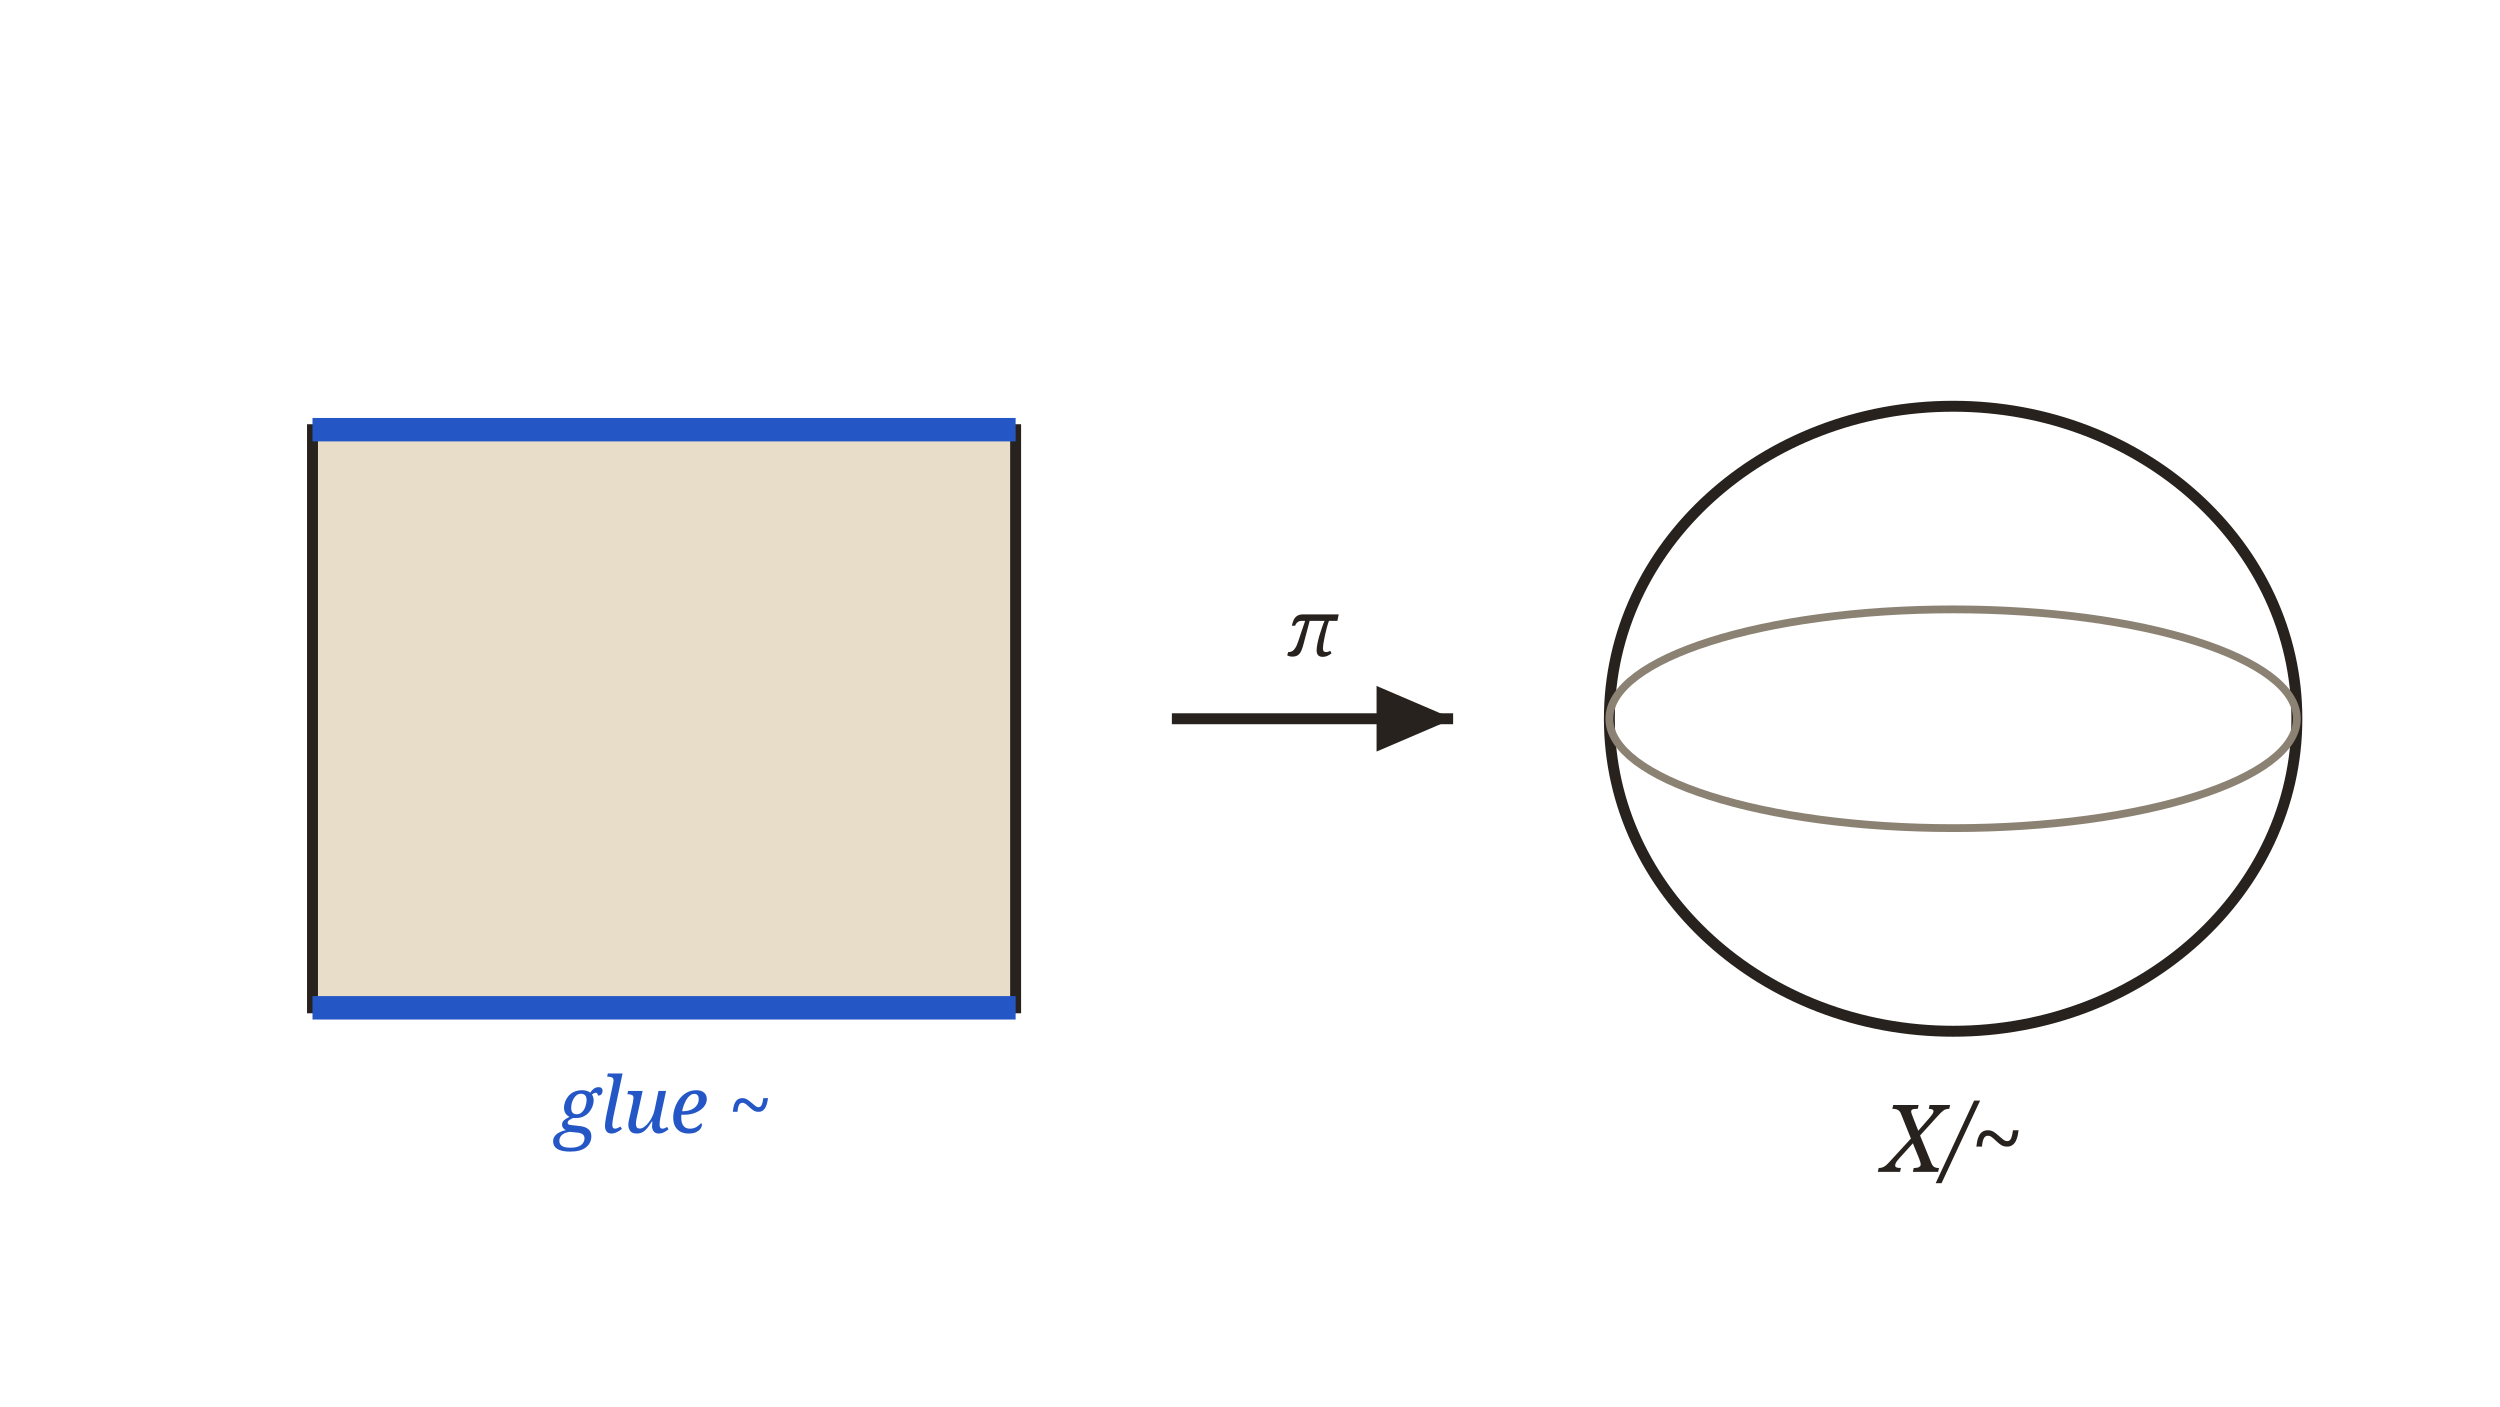
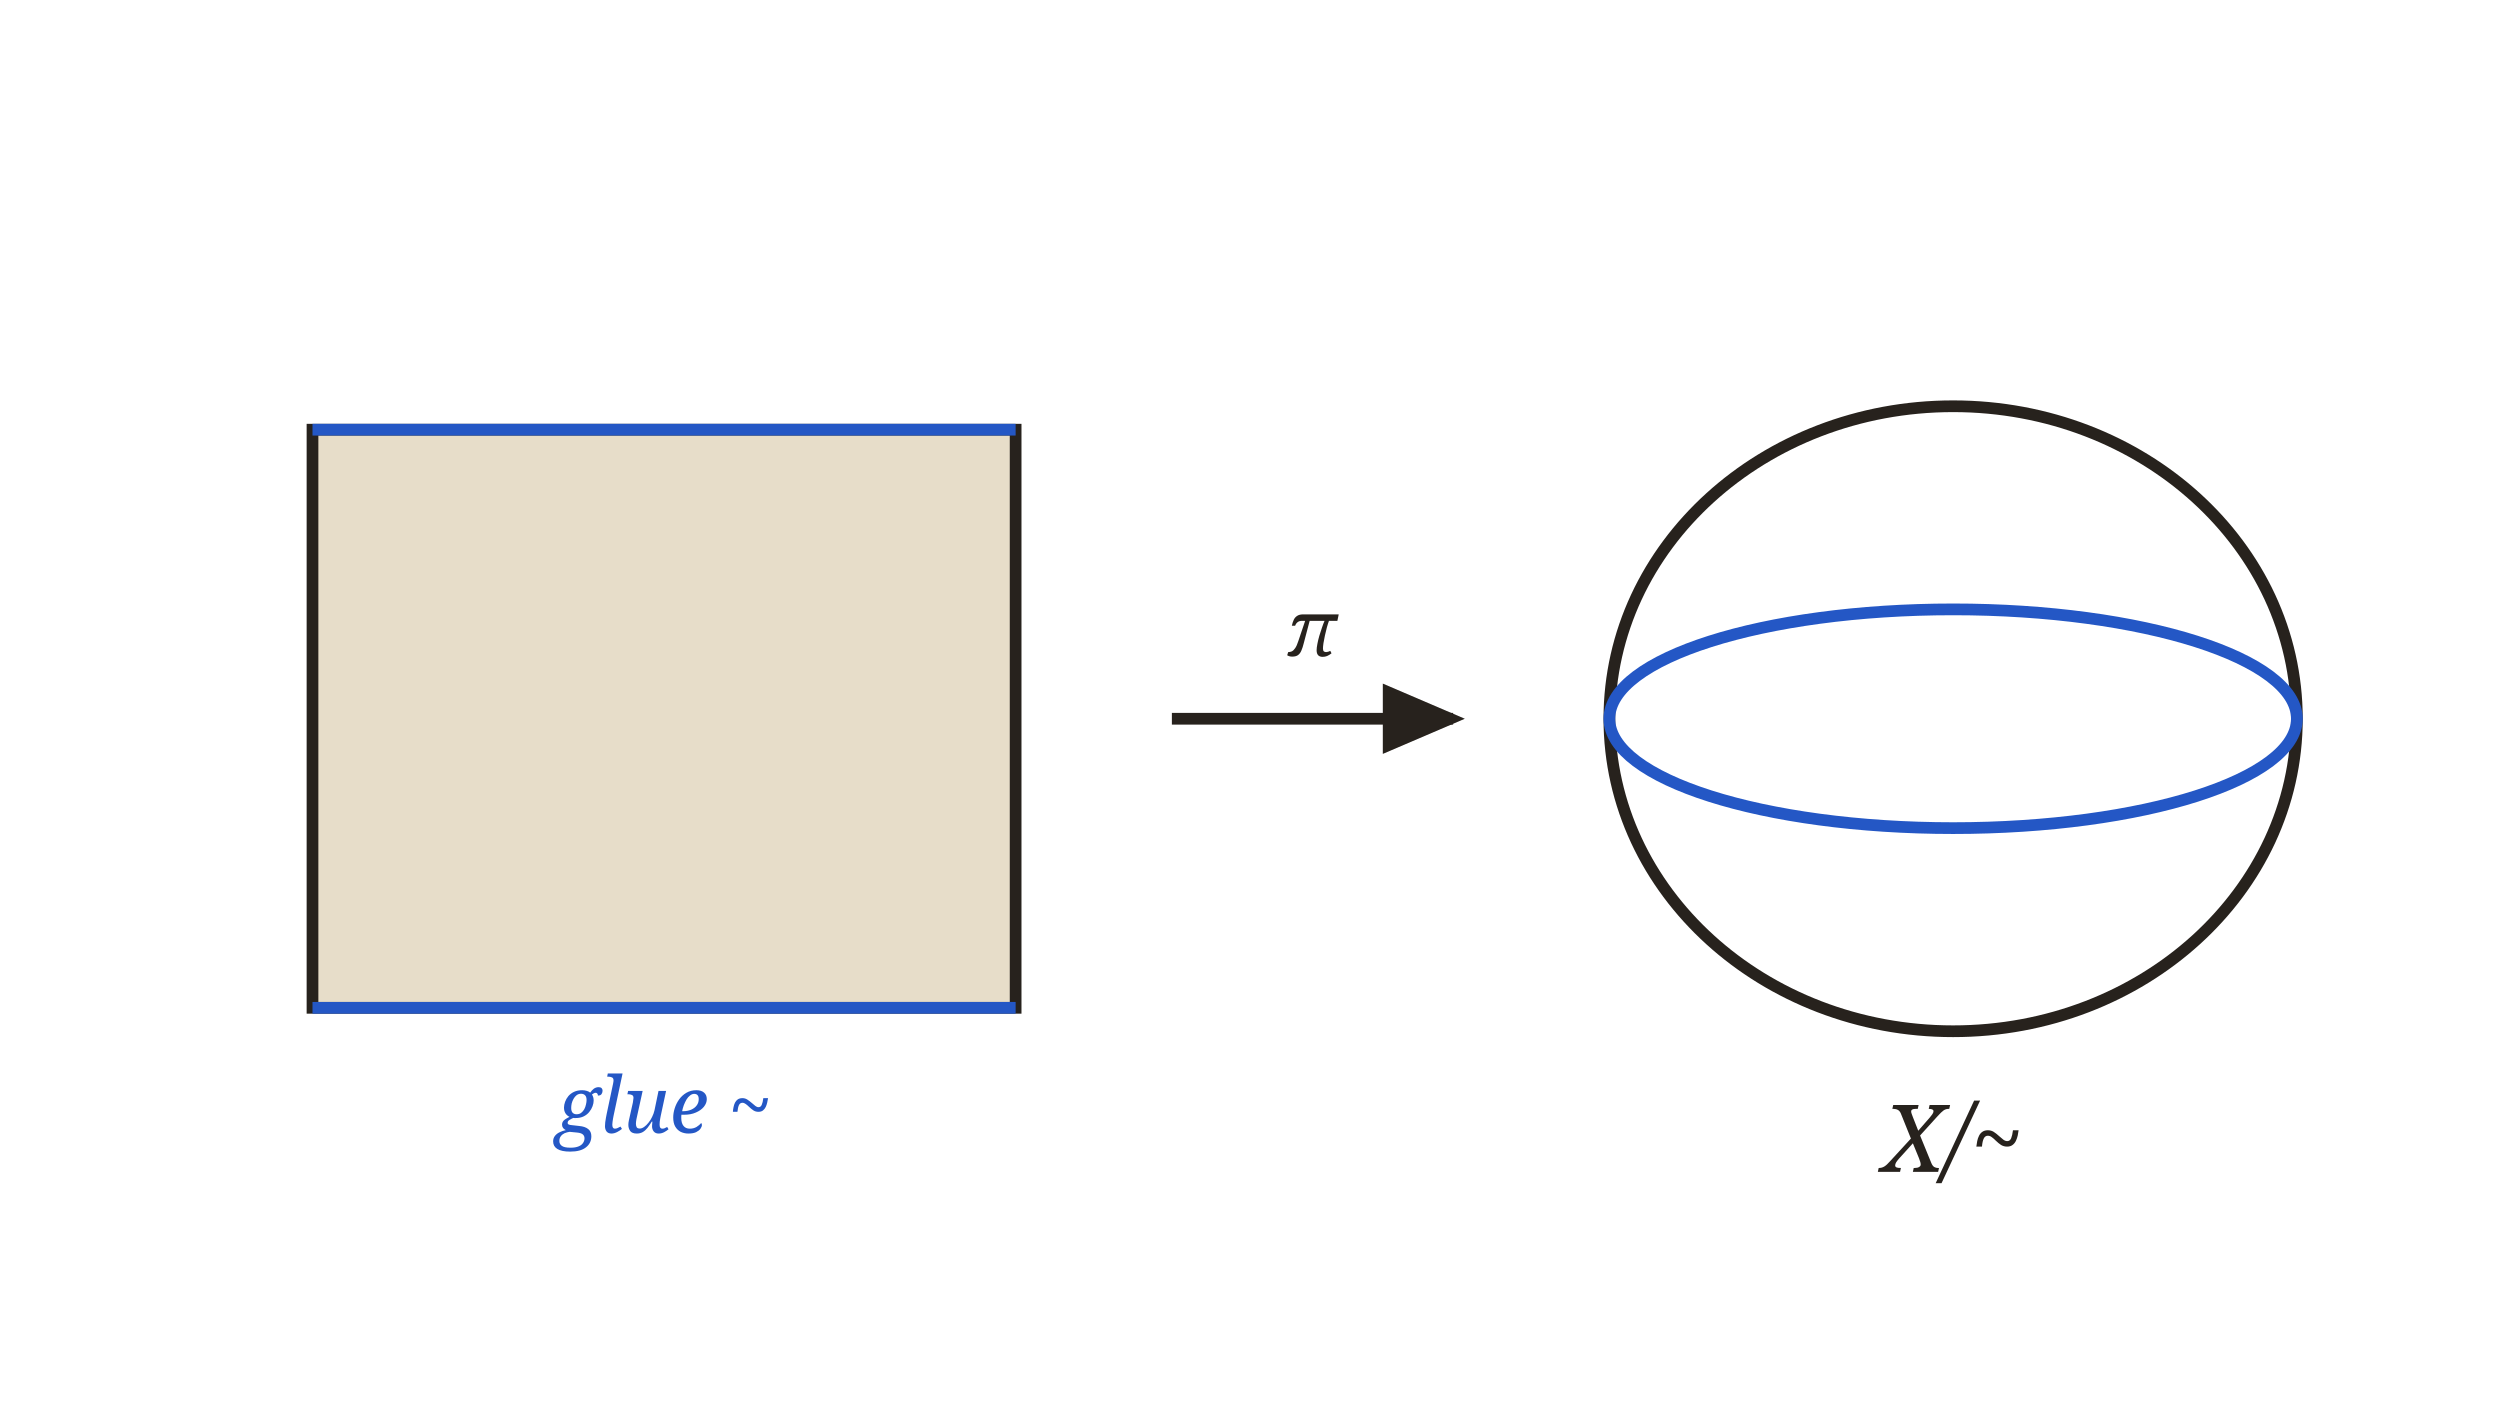
<svg xmlns="http://www.w3.org/2000/svg" viewBox="0 0 320 180" font-family="'Newsreader',Georgia,serif" role="img">
  <defs>
-     <marker id="ar" markerWidth="9" markerHeight="9" refX="7" refY="3" orient="auto">
+     <marker id="ar" markerWidth="9" markerHeight="9" refX="6" refY="3" orient="auto">
      <path d="M0,0 L7,3 L0,6 Z" fill="var(--dia-ink,#27221d)" />
    </marker>
-     <marker id="ara" markerWidth="9" markerHeight="9" refX="7" refY="3" orient="auto">
+     <marker id="ara" markerWidth="9" markerHeight="9" refX="6" refY="1.5" orient="auto">
      <path d="M0,0 L7,3 L0,6 Z" fill="var(--dia-acc,#2457c5)" />
    </marker>
  </defs>
-   <rect x="40" y="55" width="90" height="74" fill="var(--dia-fill,#e7ddc9)" stroke="var(--dia-ink,#27221d)" stroke-width="1.4" />
-   <line x1="40" y1="55" x2="130" y2="55" stroke="var(--dia-acc,#2457c5)" stroke-width="3" />
-   <line x1="40" y1="129" x2="130" y2="129" stroke="var(--dia-acc,#2457c5)" stroke-width="3" />
+   <rect x="40" y="55" width="90" height="74" fill="var(--dia-fill,#e7ddc9)" stroke="var(--dia-ink,#27221d)" stroke-width="1.5" />
+   <line x1="40" y1="55" x2="130" y2="55" stroke="var(--dia-acc,#2457c5)" stroke-width="1.5" />
+   <line x1="40" y1="129" x2="130" y2="129" stroke="var(--dia-acc,#2457c5)" stroke-width="1.5" />
  <text x="85" y="145" font-size="10" fill="var(--dia-acc,#2457c5)" text-anchor="middle" font-weight="normal" font-style="italic">glue
        ~</text>
-   <line x1="150" y1="92" x2="186" y2="92" stroke="var(--dia-ink,#27221d)" stroke-width="1.4" marker-end="url(#ar)" />
+   <line x1="150" y1="92" x2="186" y2="92" stroke="var(--dia-ink,#27221d)" stroke-width="1.5" marker-end="url(#ar)" />
  <text x="168" y="84" font-size="10" fill="var(--dia-ink,#27221d)" text-anchor="middle" font-weight="normal" font-style="italic">π</text>
-   <ellipse cx="250" cy="92" rx="44" ry="40" fill="none" stroke="var(--dia-ink,#27221d)" stroke-width="1.4" />
-   <ellipse cx="250" cy="92" rx="44" ry="14" fill="none" stroke="var(--dia-mut,#8c8274)" stroke-width="1" />
+   <ellipse cx="250" cy="92" rx="44" ry="40" fill="none" stroke="var(--dia-ink,#27221d)" stroke-width="1.5" />
+   <ellipse cx="250" cy="92" rx="44" ry="14" fill="none" stroke="var(--dia-acc,#2457c5)" stroke-width="1.5" />
  <text x="250" y="150" font-size="12" fill="var(--dia-ink,#27221d)" text-anchor="middle" font-weight="normal" font-style="italic">X/~</text>
</svg>
